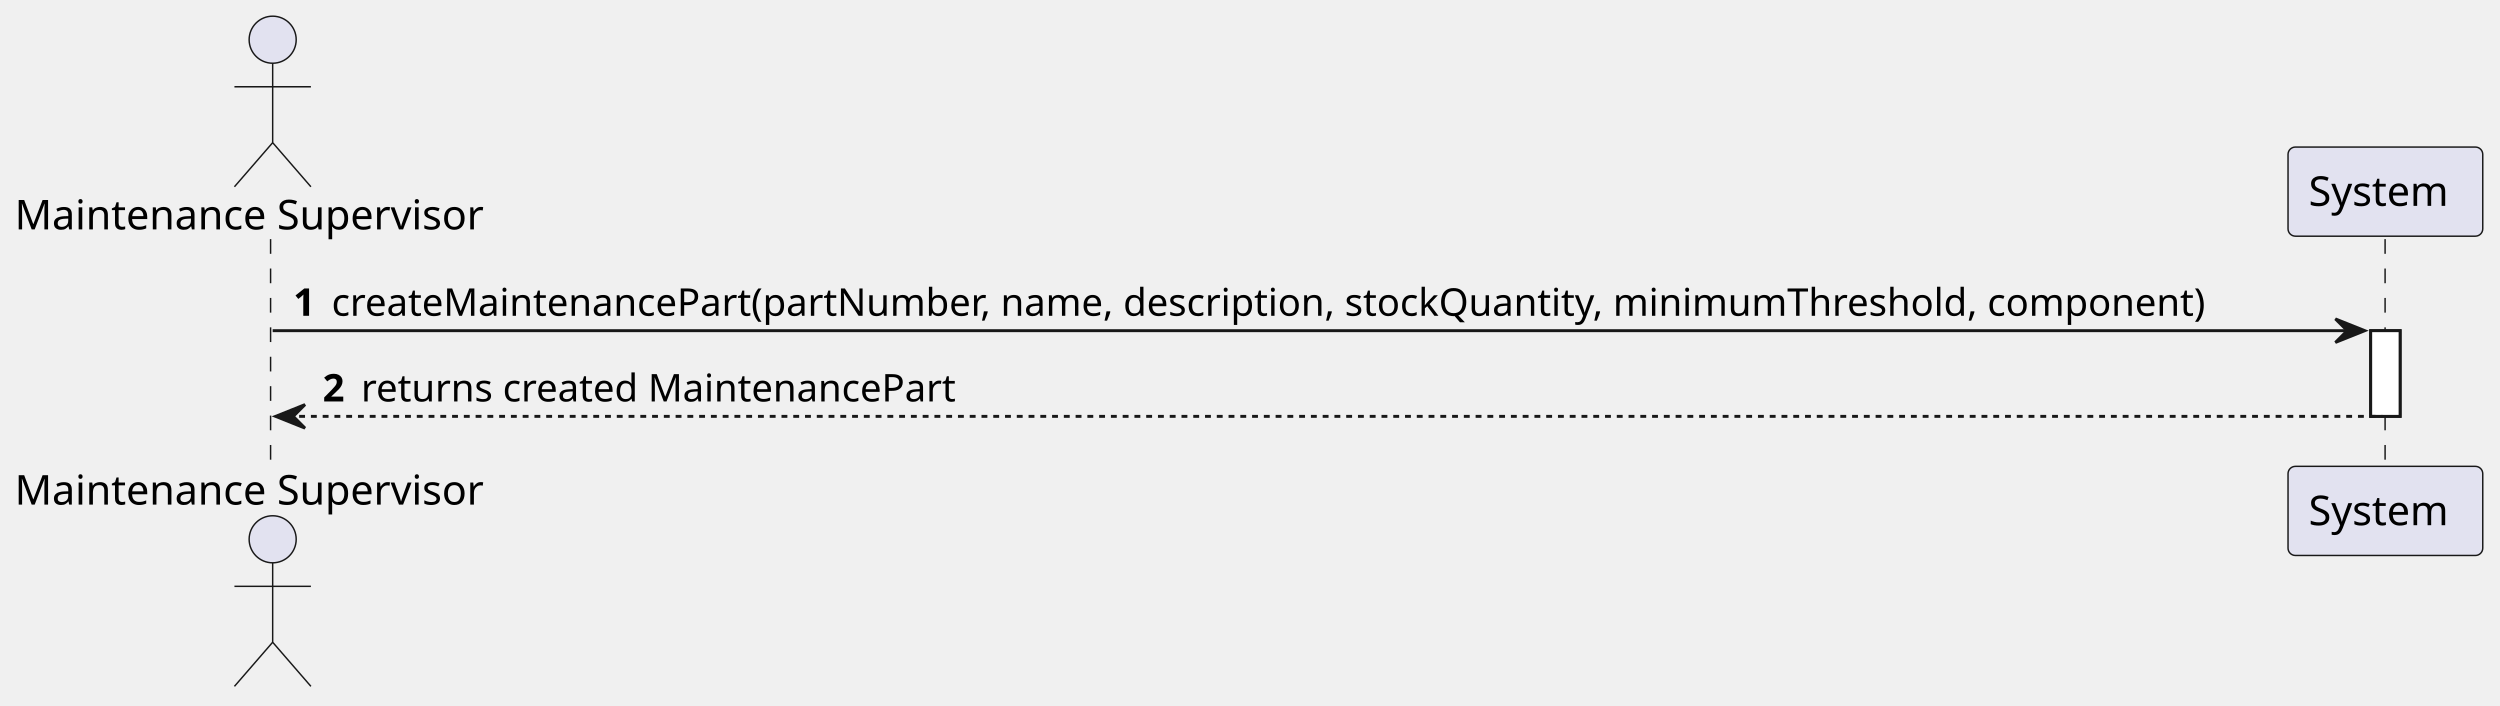
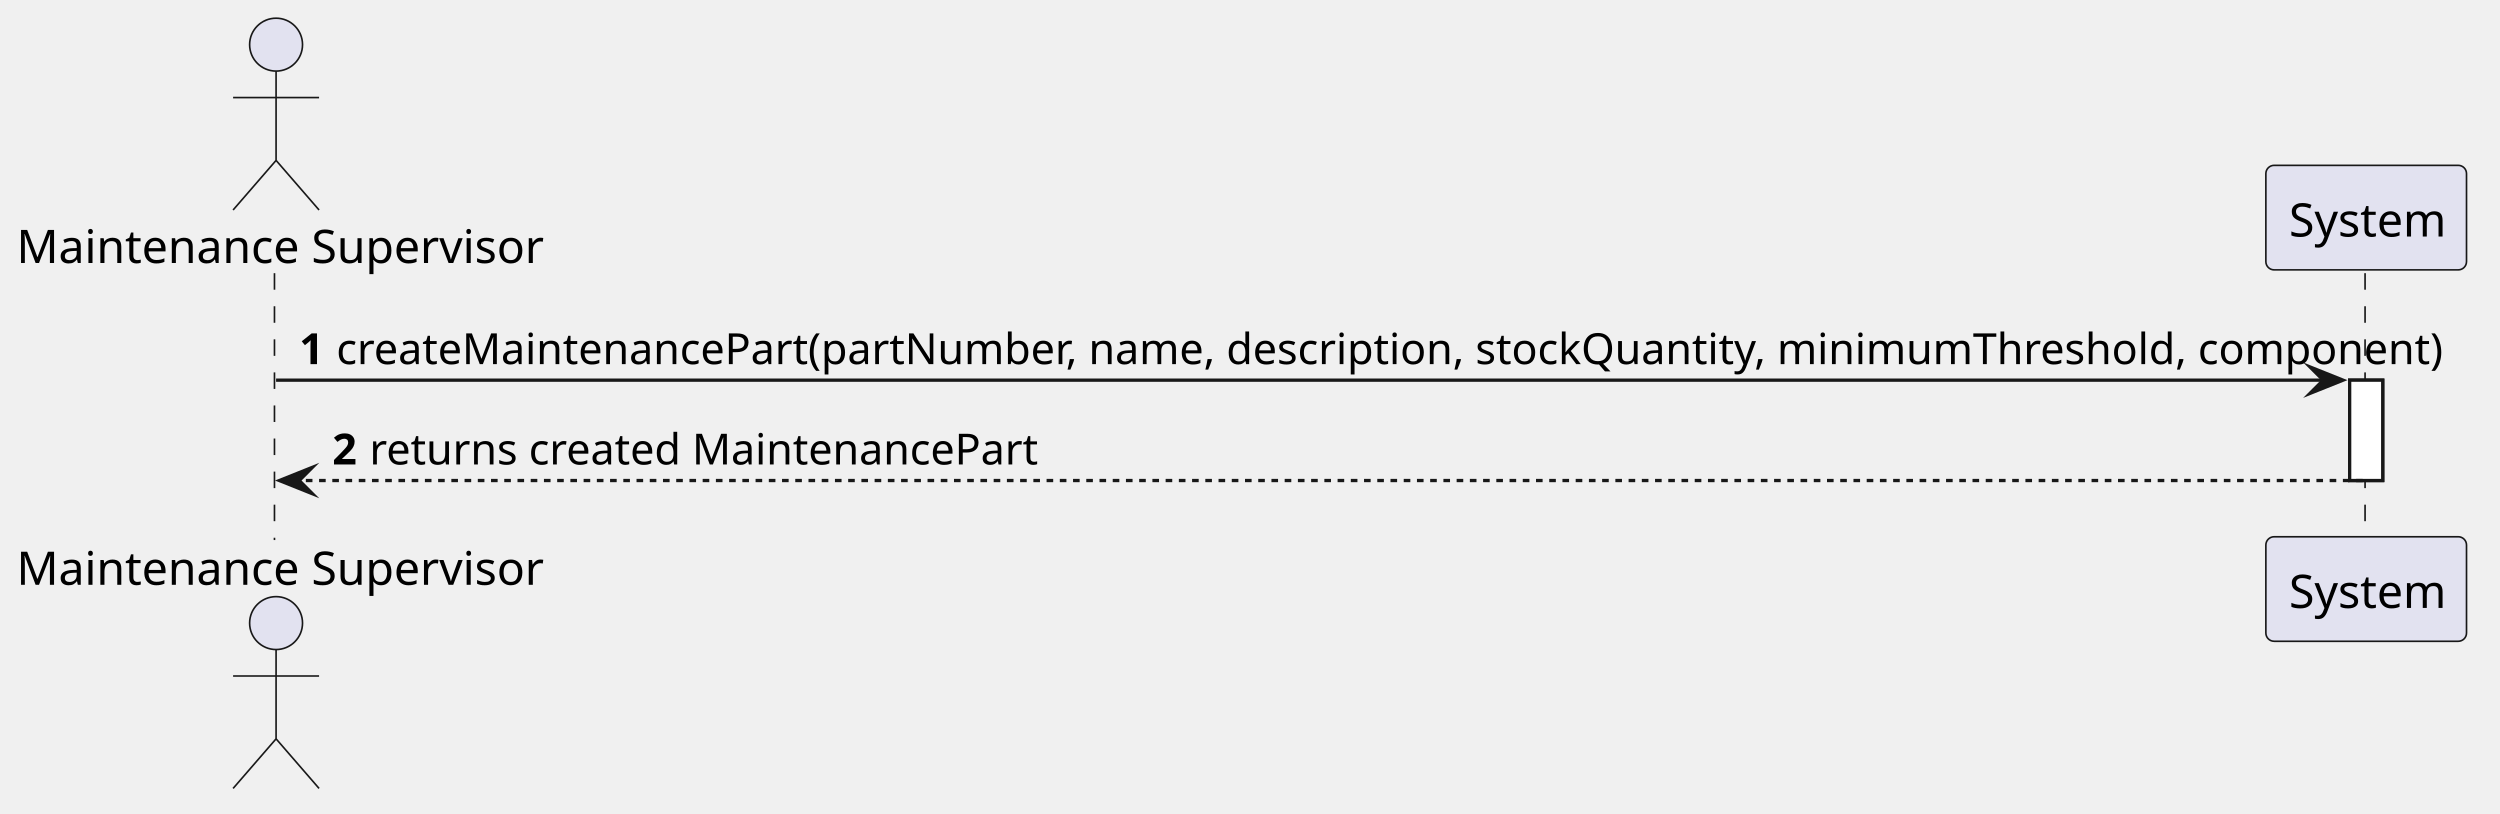
- <svg xmlns="http://www.w3.org/2000/svg" contentStyleType="text/css" data-diagram-type="SEQUENCE" height="240px" preserveAspectRatio="none" style="width:850px;height:240px;background:#FFFFFF;" version="1.1" viewBox="0 0 850 240" width="850px" zoomAndPan="magnify">
+ <svg xmlns="http://www.w3.org/2000/svg" contentStyleType="text/css" data-diagram-type="SEQUENCE" height="246px" preserveAspectRatio="none" style="width:756px;height:246px;background:#FFFFFF;" version="1.1" viewBox="0 0 756 246" width="756px" zoomAndPan="magnify">
  <defs />
  <g>
    <g>
-       <rect fill="#FFFFFF" height="29.133" style="stroke:#181818;stroke-width:1;" width="10" x="806.034" y="112.43" />
+       <rect fill="#FFFFFF" height="30.352" style="stroke:#181818;stroke-width:1;" width="10" x="710.535" y="114.961" />
    </g>
-     <g class="participant-lifeline" data-entity-uid="part1" data-qualified-name="Actor" id="part1-lifeline">
+     <g class="participant-lifeline" data-entity-uid="part1" data-qualified-name="Actor" data-source-line="2" id="part1-lifeline">
      <g>
-         <rect fill="#000000" fill-opacity="0" height="78.266" width="8" x="88.707" y="81.297" />
-         <line style="stroke:#181818;stroke-width:0.5;stroke-dasharray:5,5;" x1="92" x2="92" y1="81.297" y2="159.562" />
+         <rect fill="#000000" fill-opacity="0" height="80.703" width="8" x="79.486" y="82.609" />
+         <line style="stroke:#181818;stroke-width:0.5;stroke-dasharray:5,5;" x1="83" x2="83" y1="82.609" y2="163.312" />
      </g>
    </g>
-     <g class="participant-lifeline" data-entity-uid="part2" data-qualified-name="Sys" id="part2-lifeline">
+     <g class="participant-lifeline" data-entity-uid="part2" data-qualified-name="Sys" data-source-line="3" id="part2-lifeline">
      <g>
-         <rect fill="#000000" fill-opacity="0" height="78.266" width="8" x="807.034" y="81.297" />
-         <line style="stroke:#181818;stroke-width:0.5;stroke-dasharray:5,5;" x1="810.931" x2="810.931" y1="81.297" y2="159.562" />
+         <rect fill="#000000" fill-opacity="0" height="80.703" width="8" x="711.535" y="82.609" />
+         <line style="stroke:#181818;stroke-width:0.5;stroke-dasharray:5,5;" x1="715.197" x2="715.197" y1="82.609" y2="163.312" />
      </g>
    </g>
-     <g class="participant participant-head" data-entity-uid="part1" data-qualified-name="Actor" id="part1-head">
-       <text fill="#000000" font-family="sans-serif" font-size="14" lengthAdjust="spacing" textLength="169.415" x="5" y="77.995">Maintenance Supervisor</text>
-       <ellipse cx="92.707" cy="13.5" fill="#E2E2F0" rx="8" ry="8" style="stroke:#181818;stroke-width:0.5;" />
-       <path d="M92.707,21.5 L92.707,48.5 M79.707,29.5 L105.707,29.5 M92.707,48.5 L79.707,63.5 M92.707,48.5 L105.707,63.5" fill="none" style="stroke:#181818;stroke-width:0.5;" />
+     <g class="participant participant-head" data-entity-uid="part1" data-qualified-name="Actor" data-source-line="2" id="part1-head">
+       <text fill="#000000" font-family="sans-serif" font-size="14" lengthAdjust="spacing" textLength="150.972" x="5" y="79.533">Maintenance Supervisor</text>
+       <ellipse cx="83.486" cy="13.5" fill="#E2E2F0" rx="8" ry="8" style="stroke:#181818;stroke-width:0.5;" />
+       <path d="M83.486,21.5 L83.486,48.5 M70.486,29.5 L96.486,29.5 M83.486,48.5 L70.486,63.5 M83.486,48.5 L96.486,63.5" fill="none" style="stroke:#181818;stroke-width:0.5;" />
    </g>
-     <g class="participant participant-tail" data-entity-uid="part1" data-qualified-name="Actor" id="part1-tail">
-       <text fill="#000000" font-family="sans-serif" font-size="14" lengthAdjust="spacing" textLength="169.415" x="5" y="171.558">Maintenance Supervisor</text>
-       <ellipse cx="92.707" cy="183.359" fill="#E2E2F0" rx="8" ry="8" style="stroke:#181818;stroke-width:0.5;" />
-       <path d="M92.707,191.359 L92.707,218.359 M79.707,199.359 L105.707,199.359 M92.707,218.359 L79.707,233.359 M92.707,218.359 L105.707,233.359" fill="none" style="stroke:#181818;stroke-width:0.5;" />
+     <g class="participant participant-tail" data-entity-uid="part1" data-qualified-name="Actor" data-source-line="2" id="part1-tail">
+       <text fill="#000000" font-family="sans-serif" font-size="14" lengthAdjust="spacing" textLength="150.972" x="5" y="176.846">Maintenance Supervisor</text>
+       <ellipse cx="83.486" cy="188.422" fill="#E2E2F0" rx="8" ry="8" style="stroke:#181818;stroke-width:0.5;" />
+       <path d="M83.486,196.422 L83.486,223.422 M70.486,204.422 L96.486,204.422 M83.486,223.422 L70.486,238.422 M83.486,223.422 L96.486,238.422" fill="none" style="stroke:#181818;stroke-width:0.5;" />
    </g>
-     <g class="participant participant-head" data-entity-uid="part2" data-qualified-name="Sys" id="part2-head">
-       <rect fill="#E2E2F0" height="30.297" rx="2.5" ry="2.5" style="stroke:#181818;stroke-width:0.5;" width="66.206" x="777.931" y="50" />
-       <text fill="#000000" font-family="sans-serif" font-size="14" lengthAdjust="spacing" textLength="52.206" x="784.931" y="69.995">System</text>
+     <g class="participant participant-head" data-entity-uid="part2" data-qualified-name="Sys" data-source-line="3" id="part2-head">
+       <rect fill="#E2E2F0" height="31.609" rx="2.5" ry="2.5" style="stroke:#181818;stroke-width:0.5;" width="60.676" x="685.197" y="50" />
+       <text fill="#000000" font-family="sans-serif" font-size="14" lengthAdjust="spacing" textLength="46.676" x="692.197" y="71.533">System</text>
    </g>
-     <g class="participant participant-tail" data-entity-uid="part2" data-qualified-name="Sys" id="part2-tail">
-       <rect fill="#E2E2F0" height="30.297" rx="2.5" ry="2.5" style="stroke:#181818;stroke-width:0.5;" width="66.206" x="777.931" y="158.562" />
-       <text fill="#000000" font-family="sans-serif" font-size="14" lengthAdjust="spacing" textLength="52.206" x="784.931" y="178.558">System</text>
+     <g class="participant participant-tail" data-entity-uid="part2" data-qualified-name="Sys" data-source-line="3" id="part2-tail">
+       <rect fill="#E2E2F0" height="31.609" rx="2.5" ry="2.5" style="stroke:#181818;stroke-width:0.5;" width="60.676" x="685.197" y="162.312" />
+       <text fill="#000000" font-family="sans-serif" font-size="14" lengthAdjust="spacing" textLength="46.676" x="692.197" y="183.846">System</text>
    </g>
    <g>
-       <rect fill="#FFFFFF" height="29.133" style="stroke:#181818;stroke-width:1;" width="10" x="806.034" y="112.43" />
+       <rect fill="#FFFFFF" height="30.352" style="stroke:#181818;stroke-width:1;" width="10" x="710.535" y="114.961" />
    </g>
-     <g class="message" data-entity-1="part1" data-entity-2="part2" id="msg1">
-       <polygon fill="#181818" points="794.034,108.43,804.034,112.43,794.034,116.43,798.034,112.43" style="stroke:#181818;stroke-width:1;" />
-       <line style="stroke:#181818;stroke-width:1;" x1="92.707" x2="800.034" y1="112.43" y2="112.43" />
-       <text fill="#000000" font-family="sans-serif" font-size="13" font-weight="bold" lengthAdjust="spacing" textLength="9.045" x="99.707" y="107.364">1</text>
-       <text fill="#000000" font-family="sans-serif" font-size="13" lengthAdjust="spacing" textLength="681.281" x="112.753" y="107.364">createMaintenancePart(partNumber, name, description, stockQuantity, minimumThreshold, component)</text>
+     <g class="message" data-entity-1="part1" data-entity-2="part2" data-source-line="4" id="msg1">
+       <polygon fill="#181818" points="698.535,110.961,708.535,114.961,698.535,118.961,702.535,114.961" style="stroke:#181818;stroke-width:1;stroke-linejoin:miter;stroke-miterlimit:10;" />
+       <line style="stroke:#181818;stroke-width:1;" x1="83.486" x2="704.535" y1="114.961" y2="114.961" />
+       <text fill="#000000" font-family="sans-serif" font-size="13" font-weight="700" lengthAdjust="spacing" textLength="7.23" x="90.486" y="110.105">1</text>
+       <text fill="#000000" font-family="sans-serif" font-size="13" lengthAdjust="spacing" textLength="596.819" x="101.716" y="110.105">createMaintenancePart(partNumber, name, description, stockQuantity, minimumThreshold, component)</text>
    </g>
-     <g class="message" data-entity-1="part2" data-entity-2="part1" id="msg2">
-       <polygon fill="#181818" points="103.707,137.562,93.707,141.562,103.707,145.562,99.707,141.562" style="stroke:#181818;stroke-width:1;" />
-       <line style="stroke:#181818;stroke-width:1;stroke-dasharray:2,2;" x1="97.707" x2="810.034" y1="141.562" y2="141.562" />
-       <text fill="#000000" font-family="sans-serif" font-size="13" font-weight="bold" lengthAdjust="spacing" textLength="9.045" x="109.707" y="136.497">2</text>
-       <text fill="#000000" font-family="sans-serif" font-size="13" lengthAdjust="spacing" textLength="215.071" x="122.753" y="136.497">returns created MaintenancePart</text>
+     <g class="message" data-entity-1="part2" data-entity-2="part1" data-source-line="6" id="msg2">
+       <polygon fill="#181818" points="94.486,141.312,84.486,145.312,94.486,149.312,90.486,145.312" style="stroke:#181818;stroke-width:1;stroke-linejoin:miter;stroke-miterlimit:10;" />
+       <line style="stroke:#181818;stroke-width:1;stroke-dasharray:2,2;" x1="88.486" x2="714.535" y1="145.312" y2="145.312" />
+       <text fill="#000000" font-family="sans-serif" font-size="13" font-weight="700" lengthAdjust="spacing" textLength="7.23" x="100.486" y="140.456">2</text>
+       <text fill="#000000" font-family="sans-serif" font-size="13" lengthAdjust="spacing" textLength="189.325" x="111.716" y="140.456">returns created MaintenancePart</text>
    </g>
  </g>
</svg>
